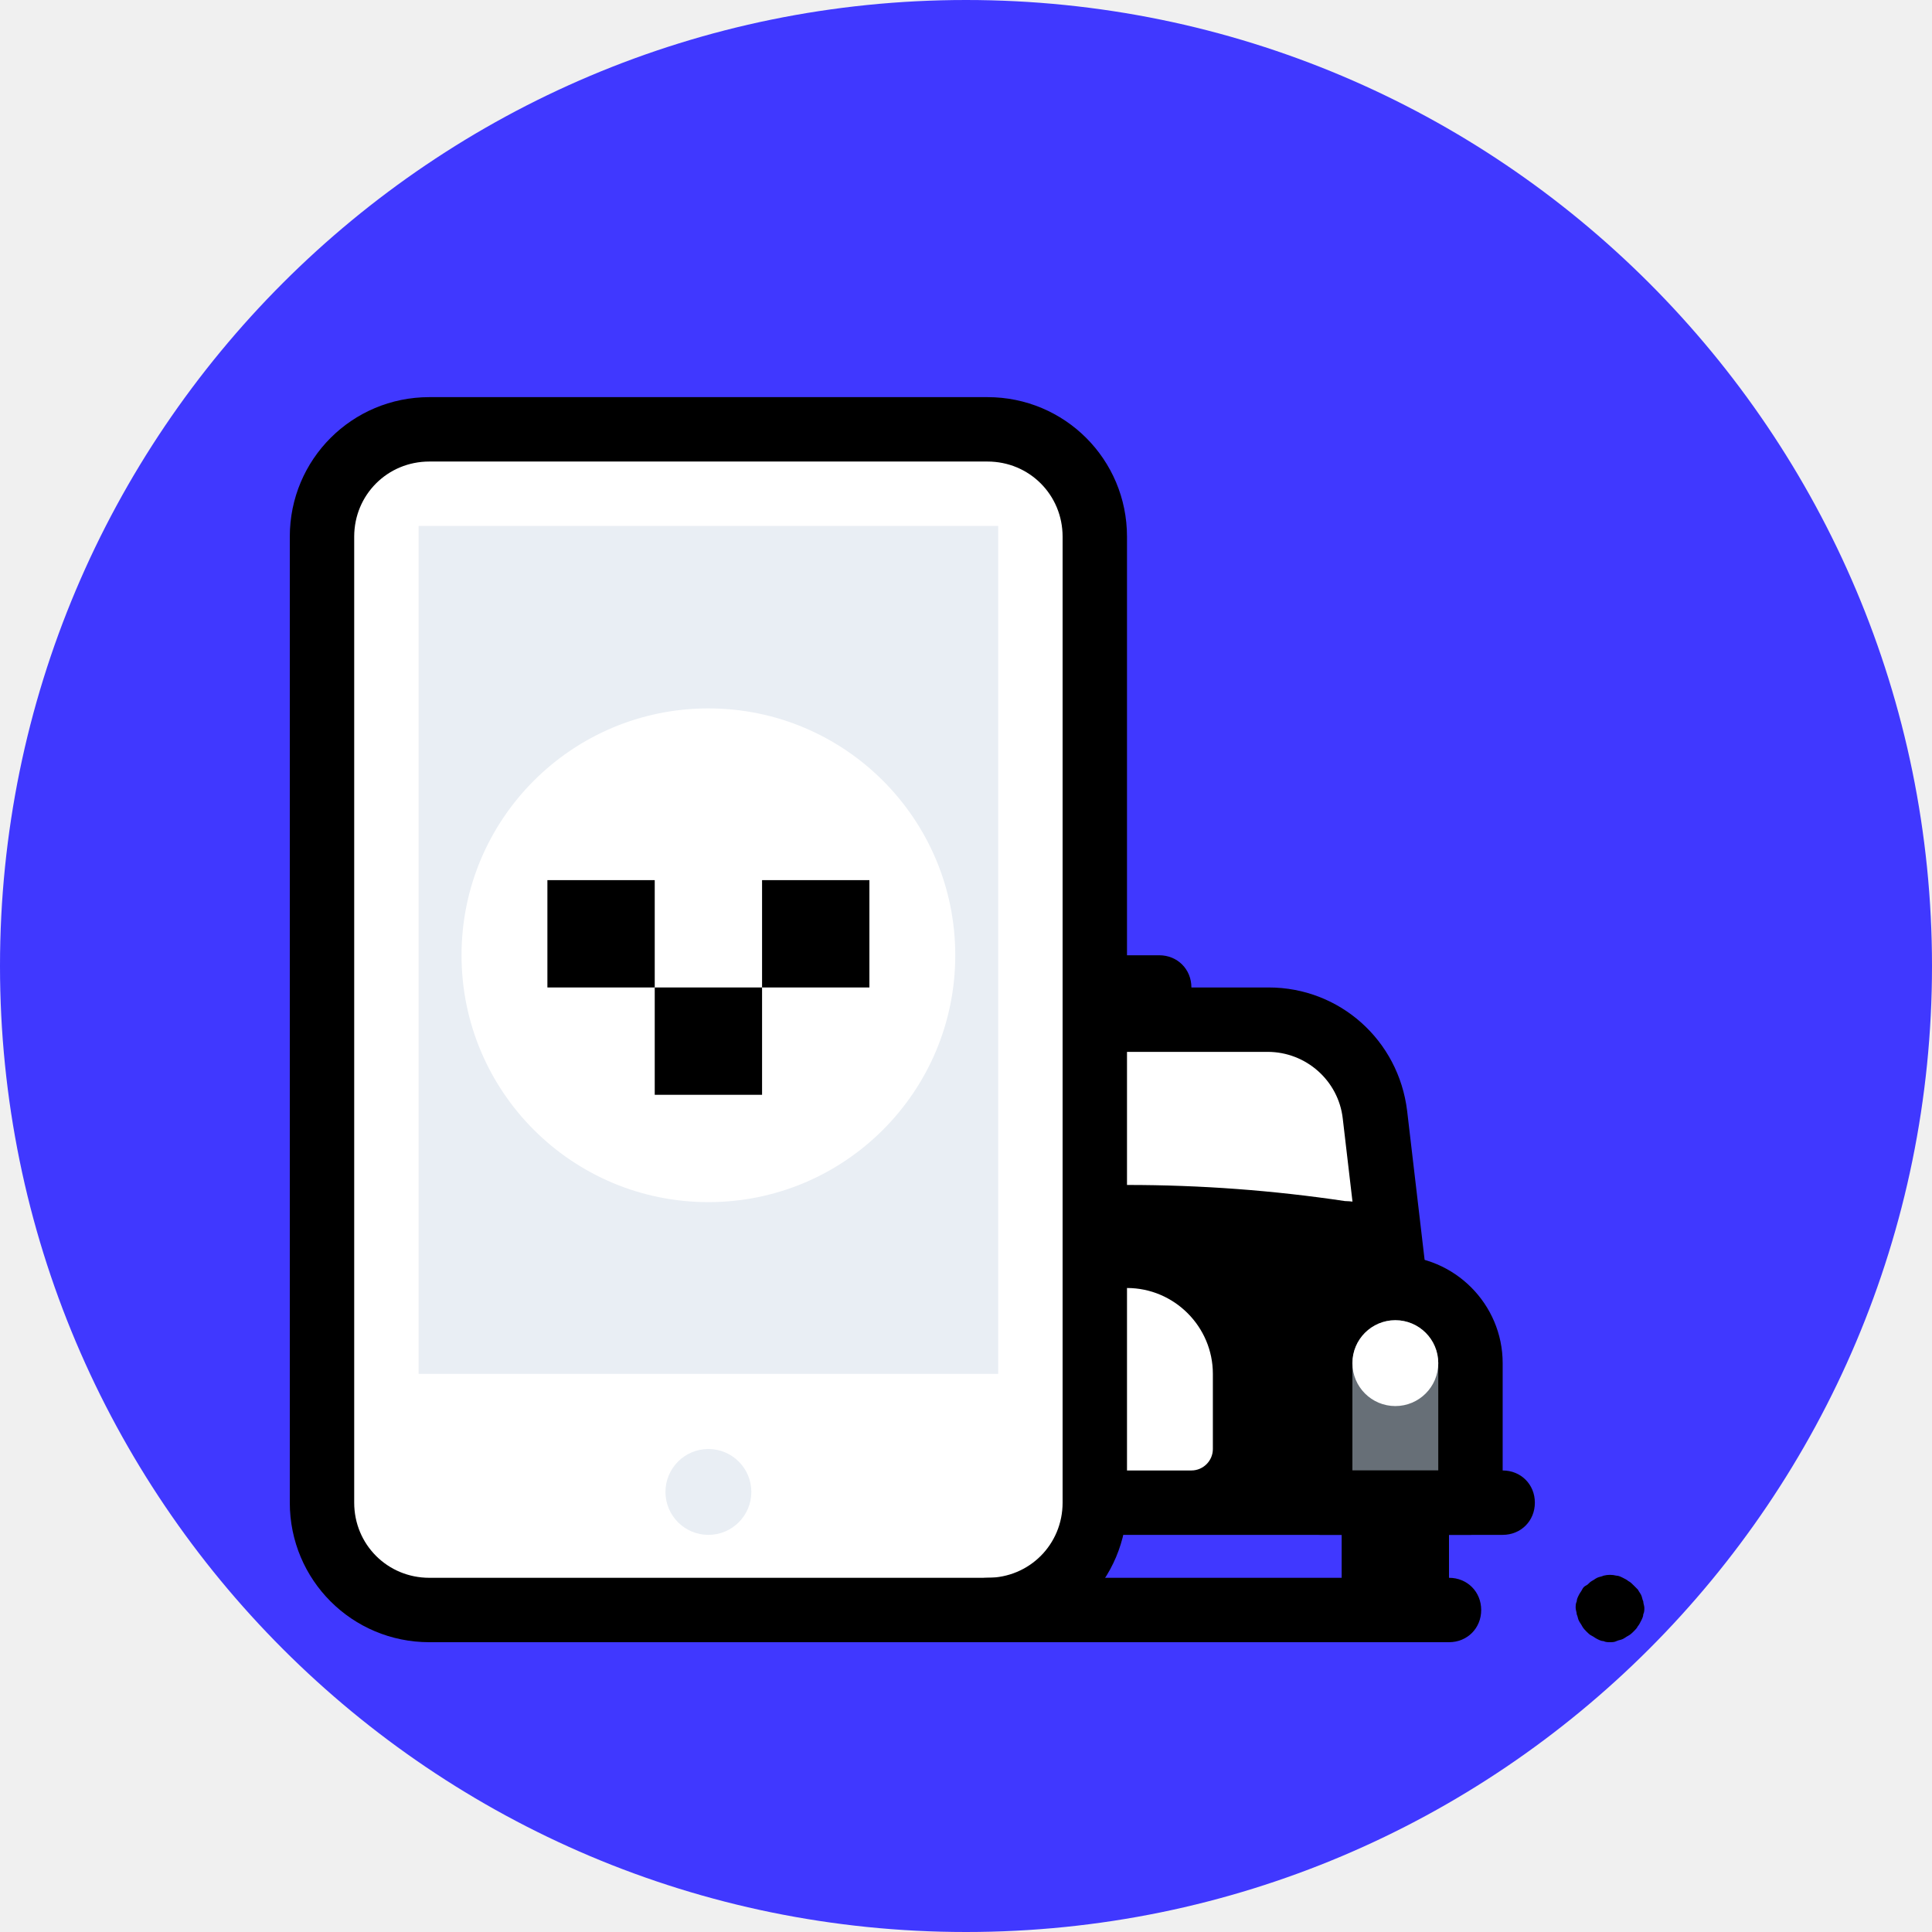
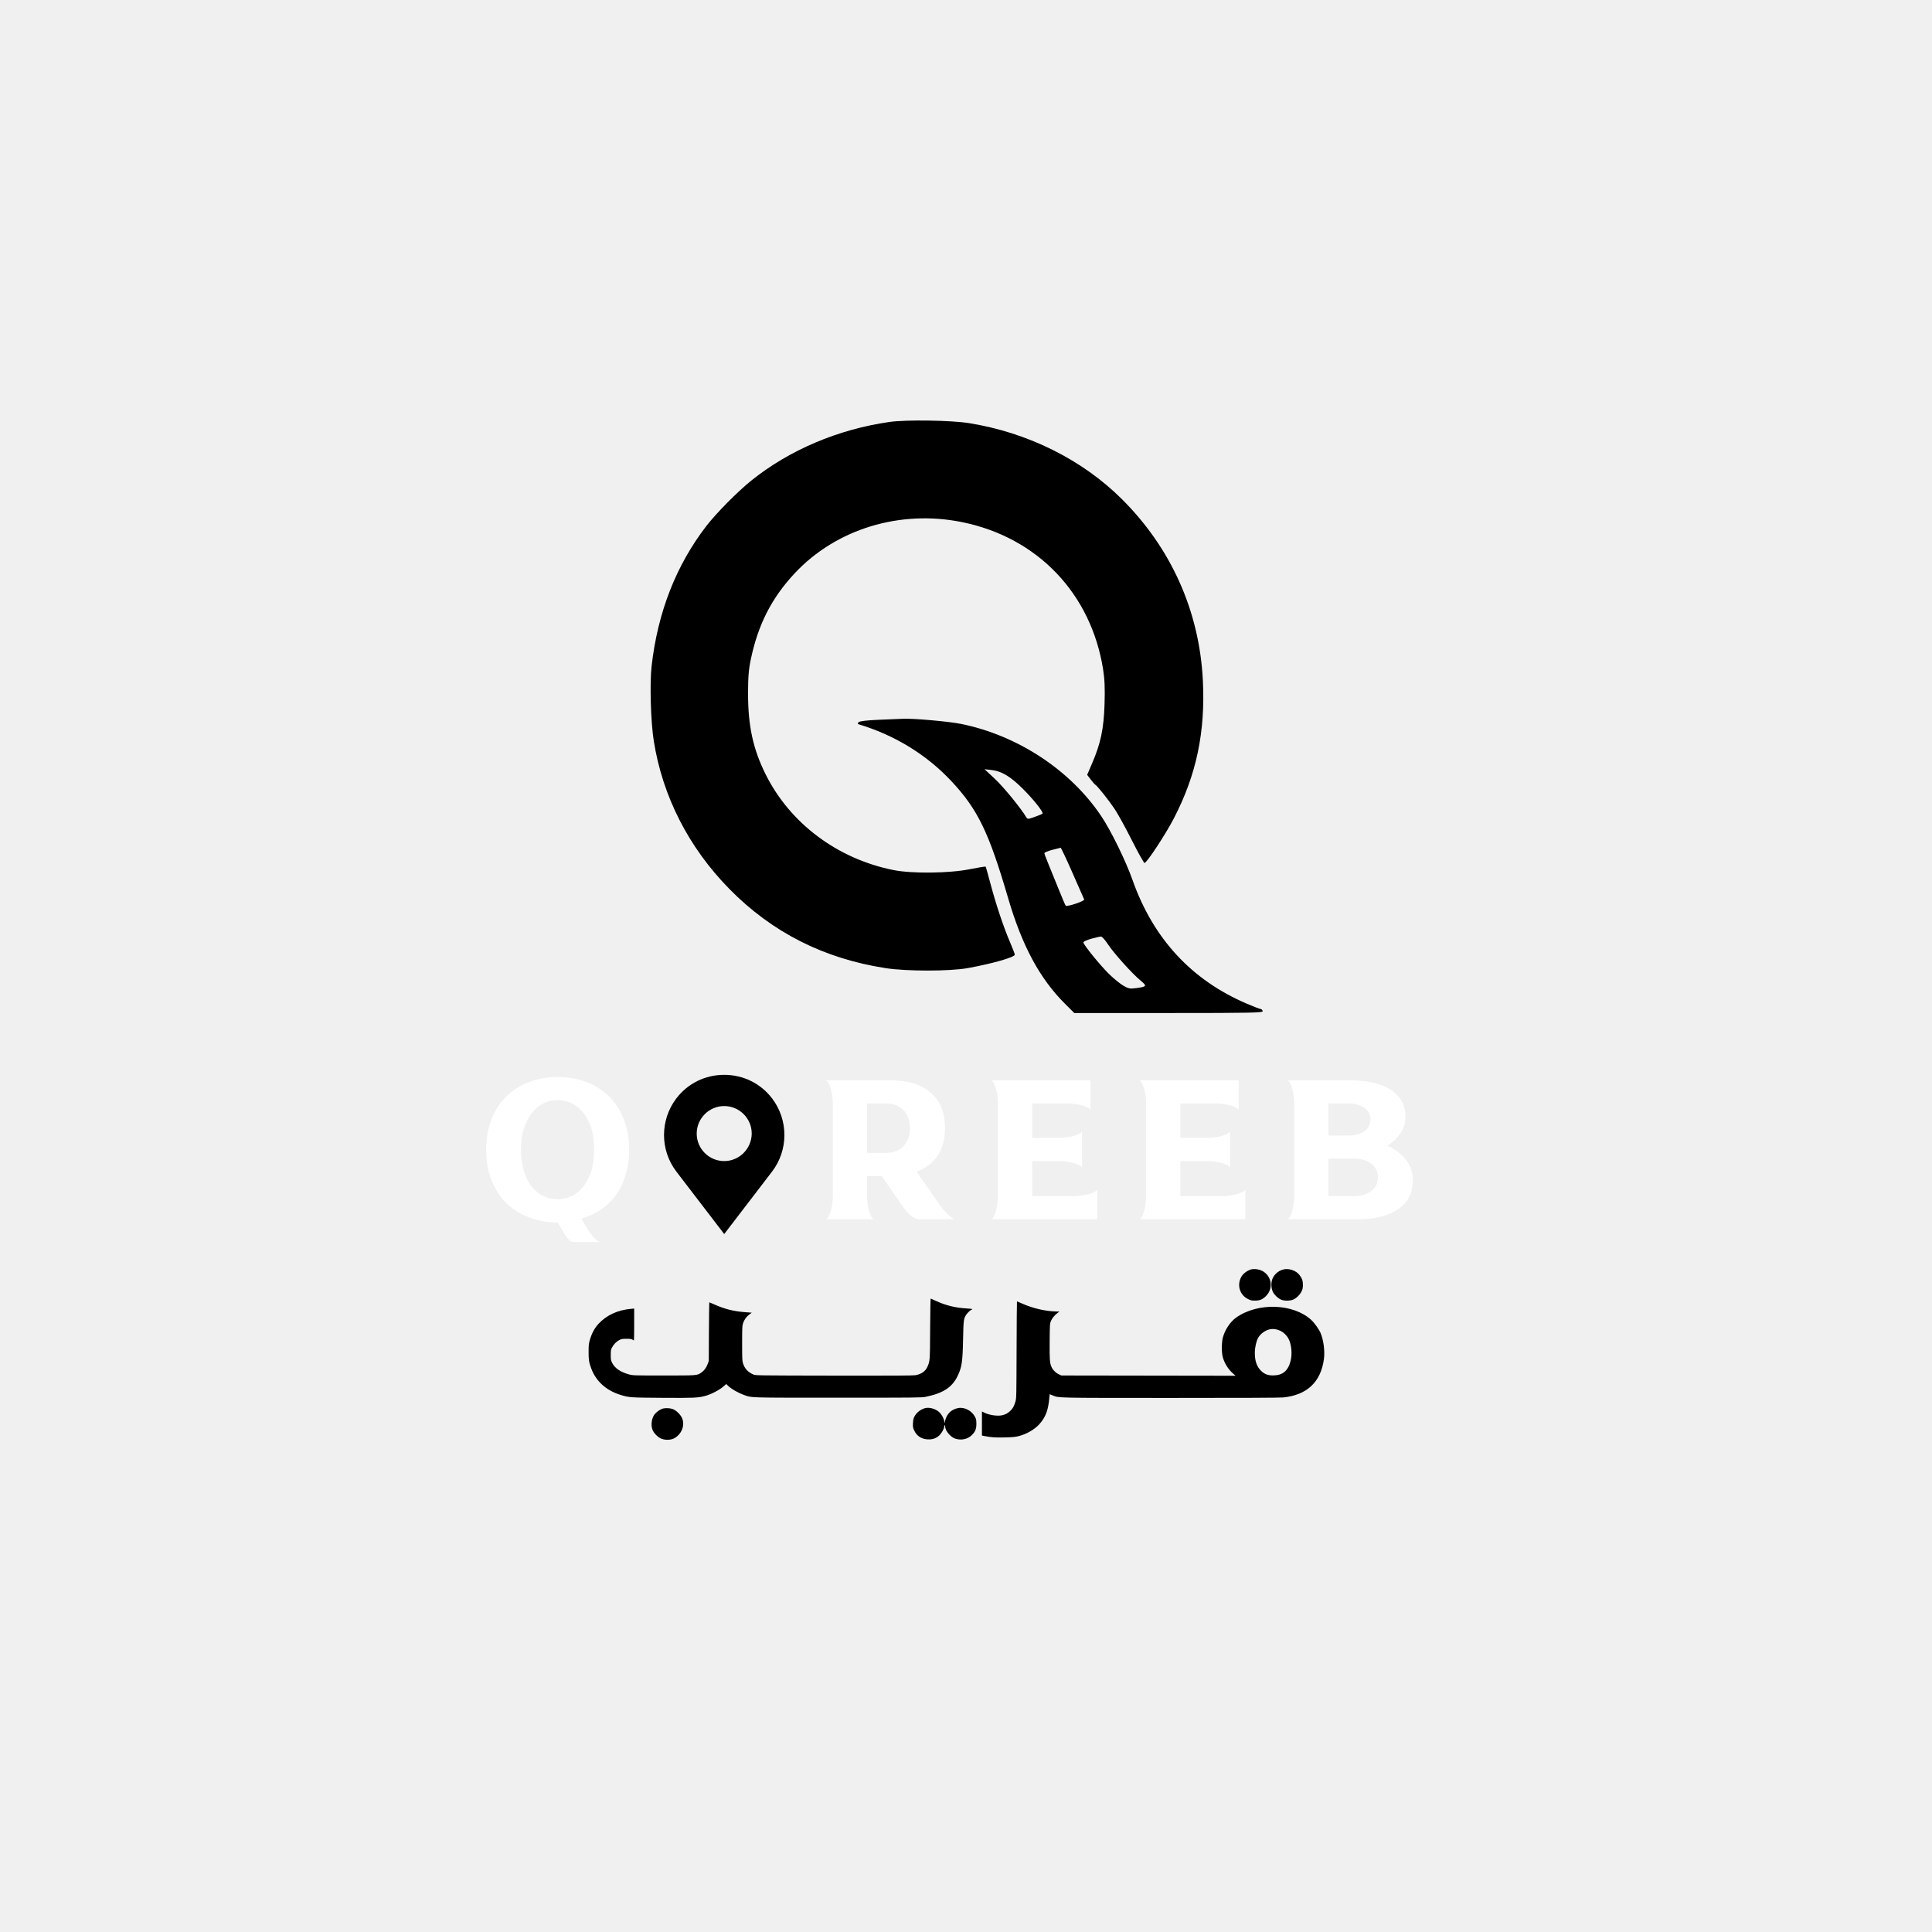
- <svg xmlns="http://www.w3.org/2000/svg" width="180" height="180" viewBox="0 0 180 180" fill="none">
-   <rect width="180" height="180" rx="90" fill="#4038FF" />
-   <path d="M80 120H130L128.1 103.8C127.5 98.8 123.2 95 118.2 95H91.9C86.8 95 82.6 98.8 82 103.8L80 120Z" fill="white" />
-   <path d="M130 123H80C79.1 123 78.3 122.6 77.8 122C77.2 121.4 77 120.5 77.1 119.7L79 103.5C79.7 96.9 85.3 92 91.9 92H118.2C124.8 92 130.3 96.9 131.1 103.5L133 119.7C133.1 120.6 132.8 121.4 132.3 122C131.7 122.6 130.9 123 130 123ZM83.4 117H126.6L125.1 104.2C124.7 100.7 121.7 98 118.1 98H91.9C88.4 98 85.4 100.7 84.9 104.2L83.4 117Z" fill="black" />
-   <path d="M98.7 92V95H111V92C111 90.3 109.7 89 108 89H101.7C100 89 98.7 90.3 98.7 92ZM82 153H77C75.3 153 74 151.7 74 150V140C74 138.3 75.3 137 77 137C78 137 79 137.5 79.5 138.3C80 137.5 81 137 82 137C83.7 137 85 138.3 85 140V150C85 151.7 83.7 153 82 153ZM132 153H128C126.3 153 125 151.7 125 150V140C125 138.3 126.3 137 128 137C128.8 137 129.5 137.3 130 137.8C130.5 137.3 131.2 137 132 137C133.7 137 135 138.3 135 140V150C135 151.7 133.7 153 132 153Z" fill="black" />
-   <path d="M80 139.868H130V114.868H80V139.868Z" fill="black" />
-   <path d="M130 114.9H105V139.9H130V114.9Z" fill="black" />
-   <path d="M130 142.9H80C78.3 142.9 77 141.6 77 139.9V119.9C77 115.6 80.5 112 84.8 111.9C98.2 109.9 111.9 109.9 125.3 111.9C129.6 112 133.1 115.6 133.1 119.9V139.9C133 141.5 131.7 142.9 130 142.9ZM83 136.9H127V119.9C127 118.8 126.1 117.9 125 117.9C124.9 117.9 124.7 117.9 124.6 117.9C111.6 116 98.5 116 85.5 117.9C85.4 117.9 85.2 117.9 85.1 117.9C84 117.9 83.1 118.8 83.1 119.9V136.9H83Z" fill="black" />
-   <path d="M130 120C133.9 120 137 123.1 137 127V140H123V127C123 123.1 126.1 120 130 120ZM80 120C83.9 120 87 123.1 87 127V140H73V127C73 123.1 76.1 120 80 120Z" fill="#676F77" />
-   <path d="M140 143H70C68.3 143 67 141.7 67 140C67 138.3 68.3 137 70 137H140C141.7 137 143 138.3 143 140C143 141.7 141.7 143 140 143Z" fill="black" />
-   <path d="M137 143H123C121.3 143 120 141.7 120 140V127C120 121.5 124.5 117 130 117C135.5 117 140 121.5 140 127V140C140 141.7 138.7 143 137 143ZM126 137H134V127C134 124.8 132.2 123 130 123C127.8 123 126 124.8 126 127V137ZM87 143H73C71.3 143 70 141.7 70 140V127C70 121.5 74.5 117 80 117C85.5 117 90 121.5 90 127V140C90 141.7 88.7 143 87 143ZM76 137H84V127C84 124.8 82.2 123 80 123C77.8 123 76 124.8 76 127V137Z" fill="black" />
-   <path d="M130 131C132.209 131 134 129.209 134 127C134 124.791 132.209 123 130 123C127.791 123 126 124.791 126 127C126 129.209 127.791 131 130 131Z" fill="white" />
-   <path d="M80 131C82.209 131 84 129.209 84 127C84 124.791 82.209 123 80 123C77.791 123 76 124.791 76 127C76 129.209 77.791 131 80 131Z" fill="white" />
-   <path d="M99 137H111C112.1 137 113 136.1 113 135V128C113 123.6 109.4 120 105 120C100.6 120 97 123.6 97 128V135C97 136.1 97.9 137 99 137Z" fill="white" />
-   <path d="M92 150H40C34.5 150 30 145.5 30 140V50C30 44.5 34.5 40 40 40H92C97.5 40 102 44.5 102 50V140C102 145.5 97.5 150 92 150Z" fill="white" />
-   <path d="M66 143C68.209 143 70 141.209 70 139C70 136.791 68.209 135 66 135C63.791 135 62 136.791 62 139C62 141.209 63.791 143 66 143Z" fill="#E9EEF4" />
-   <path d="M92 153H40C32.8 153 27 147.2 27 140V50C27 42.8 32.8 37 40 37H92C99.2 37 105 42.8 105 50V140C105 147.2 99.2 153 92 153ZM40 43C36.1 43 33 46.1 33 50V140C33 143.9 36.1 147 40 147H92C95.9 147 99 143.9 99 140V50C99 46.1 95.9 43 92 43H40Z" fill="black" />
-   <path d="M93 49H39V128H93V49Z" fill="#E9EEF4" />
-   <path d="M66 112C78.703 112 89 101.703 89 89C89 76.297 78.703 66 66 66C53.297 66 43 76.297 43 89C43 101.703 53.297 112 66 112Z" fill="white" />
-   <path d="M61 82H51V92H61V82Z" fill="black" />
-   <path d="M81 82H71V92H81V82Z" fill="black" />
-   <path d="M71 92H61V102H71V92Z" fill="black" />
-   <path d="M135 153H92C90.3 153 89 151.7 89 150C89 148.3 90.3 147 92 147H135C136.7 147 138 148.3 138 150C138 151.7 136.7 153 135 153Z" fill="black" />
-   <path d="M150 153C149.8 153 149.6 153 149.4 152.9C149.2 152.9 149 152.8 148.8 152.7C148.6 152.6 148.5 152.5 148.3 152.4C148.1 152.3 148 152.2 147.8 152C147.7 151.9 147.5 151.7 147.4 151.5C147.3 151.3 147.2 151.2 147.1 151C147 150.8 147 150.6 146.9 150.4C146.9 150.2 146.8 150 146.8 149.8C146.8 149.6 146.8 149.4 146.9 149.2C146.9 149 147 148.8 147.1 148.6C147.2 148.4 147.3 148.3 147.4 148.1C147.5 147.9 147.6 147.8 147.8 147.7C148 147.6 148.1 147.4 148.3 147.3C148.5 147.2 148.6 147.1 148.8 147C149 146.9 149.2 146.9 149.4 146.8C149.8 146.7 150.2 146.7 150.6 146.8C150.8 146.8 151 146.9 151.2 147C151.4 147.1 151.6 147.2 151.7 147.3C151.9 147.4 152 147.5 152.2 147.7C152.3 147.8 152.5 148 152.6 148.1C152.7 148.3 152.8 148.4 152.9 148.6C153 148.8 153 149 153.1 149.2C153.1 149.4 153.2 149.6 153.2 149.8C153.2 150 153.2 150.2 153.1 150.4C153.1 150.6 153 150.8 152.9 151C152.8 151.2 152.7 151.4 152.6 151.5C152.5 151.7 152.4 151.8 152.2 152C152.1 152.1 151.9 152.3 151.7 152.4C151.5 152.5 151.4 152.6 151.2 152.7C151 152.8 150.8 152.8 150.6 152.9C150.4 153 150.2 153 150 153Z" fill="black" />
+ <svg xmlns="http://www.w3.org/2000/svg" width="4000" zoomAndPan="magnify" viewBox="0 0 3000 3000" height="4000" preserveAspectRatio="xMidYMid meet" version="1.2">
+   <defs>
+     <clipPath id="47c9534733">
+       <path d="M 704 652 L 2197 652 L 2197 1641.75 L 704 1641.75 Z M 704 652 " />
+     </clipPath>
+     <clipPath id="7e81540516">
+       <path d="M 1031 1669 L 1219 1669 L 1219 1916.5 L 1031 1916.5 Z M 1031 1669 " />
+     </clipPath>
+     <clipPath id="62cb19f329">
+       <path d="M 913 1953.312 L 2057 1953.312 L 2057 2236 L 913 2236 Z M 913 1953.312 " />
+     </clipPath>
+   </defs>
+   <g id="01b4ff6e93">
+     <g clip-rule="nonzero" clip-path="url(#47c9534733)">
+       <path style=" stroke:none;fill-rule:evenodd;fill:#000000;fill-opacity:1;" d="M 1381.211 655.203 C 1301.508 666.578 1225.551 698.816 1166.43 746.371 C 1145.285 763.379 1111.852 797.215 1096.648 816.988 C 1049.754 877.984 1021.301 950.852 1011.809 1034.273 C 1008.762 1061.035 1010.457 1120.496 1015.113 1150.086 C 1028.668 1236.309 1069.258 1315.918 1132.461 1380.25 C 1198.816 1447.789 1279.109 1488.484 1375.316 1503.336 C 1407.91 1508.367 1474.645 1508.328 1502.691 1503.266 C 1540.898 1496.363 1575.777 1486.395 1575.777 1482.375 C 1575.777 1481.211 1572.395 1472.391 1568.262 1462.766 C 1558.367 1439.727 1546.688 1404.82 1538.082 1372.551 C 1534.254 1358.195 1530.879 1346.105 1530.582 1345.68 C 1530.285 1345.258 1518.953 1347.113 1505.406 1349.797 C 1473.477 1356.125 1415.906 1356.73 1387.465 1351.043 C 1300.203 1333.574 1226.652 1278.457 1188.715 1202.09 C 1169.371 1163.156 1161.527 1127.039 1161.566 1077.082 C 1161.586 1050.703 1162.551 1039.191 1166.148 1022.395 C 1177.598 968.945 1198.492 928.219 1233.918 890.289 C 1298.27 821.395 1397.453 791.098 1494.148 810.805 C 1611.031 834.625 1694.191 921.531 1712.898 1039.418 C 1715.344 1054.836 1715.922 1068.895 1715.125 1093.711 C 1713.91 1131.75 1709.176 1154.211 1695.844 1185.25 L 1688.145 1203.176 L 1693.715 1210.48 C 1696.777 1214.496 1699.922 1218.074 1700.703 1218.43 C 1703.383 1219.648 1721.316 1242.066 1730.453 1255.617 C 1735.484 1263.082 1747.613 1285.078 1757.398 1304.5 C 1767.188 1323.922 1776.09 1339.898 1777.188 1340 C 1780.445 1340.301 1809.758 1295.805 1822.633 1271.012 C 1857.836 1203.234 1871.863 1136.488 1867.781 1056.199 C 1862.309 948.738 1818.469 850.887 1741.605 774.586 C 1680.188 713.625 1595.805 671.711 1505.016 657.074 C 1477.078 652.566 1407.094 651.512 1381.211 655.203 M 1365.5 1117.641 C 1346.473 1118.414 1334.938 1119.754 1333.305 1121.383 C 1331.312 1123.379 1331.402 1124.117 1333.727 1124.812 C 1389.195 1141.445 1438.949 1171.973 1477.145 1212.793 C 1518.27 1256.75 1535.387 1291.996 1565.371 1394.477 C 1587.062 1468.617 1614.488 1519.57 1653.758 1558.68 L 1668.145 1573.012 L 1815.047 1573.012 C 1944.77 1573.012 1961.809 1572.648 1960.75 1569.879 C 1960.086 1568.156 1958.586 1566.746 1957.414 1566.746 C 1956.242 1566.746 1946.617 1563.047 1936.027 1558.523 C 1850.133 1521.824 1790.688 1457.449 1758.512 1366.285 C 1748.09 1336.754 1725.203 1289.984 1710.199 1267.559 C 1662.273 1195.934 1580.496 1142.035 1492.594 1124.137 C 1473.617 1120.273 1418.59 1115.371 1402.461 1116.109 C 1398.441 1116.293 1381.809 1116.98 1365.5 1117.641 M 1545.043 1209.613 C 1558.547 1222.258 1585.32 1255 1593.527 1268.906 C 1595.48 1272.215 1596.32 1272.191 1606.582 1268.547 C 1612.617 1266.406 1618.102 1264.102 1618.773 1263.426 C 1620.816 1261.387 1604.488 1240.855 1587.406 1223.996 C 1568.621 1205.449 1555.215 1197.477 1539.832 1195.684 L 1528.793 1194.398 Z M 1633.723 1319.734 C 1627.117 1321.469 1621.715 1323.754 1621.715 1324.812 C 1621.715 1325.871 1624.184 1332.582 1627.199 1339.727 C 1630.219 1346.871 1637.367 1364.461 1643.086 1378.816 C 1648.809 1393.172 1654.094 1405.551 1654.828 1406.324 C 1656.887 1408.484 1684.613 1399.141 1683.504 1396.66 C 1682.969 1395.457 1674.789 1376.859 1665.324 1355.324 C 1655.863 1333.793 1647.582 1316.266 1646.926 1316.379 C 1646.27 1316.492 1640.328 1318.004 1633.723 1319.734 M 1694.277 1457.734 C 1687.672 1459.57 1682.27 1462.09 1682.27 1463.332 C 1682.27 1466.957 1709.094 1499.891 1722.863 1513.176 C 1729.824 1519.891 1739.512 1527.73 1744.391 1530.602 C 1752.074 1535.121 1754.727 1535.621 1764.227 1534.344 C 1780.73 1532.125 1781.398 1531.055 1771.348 1522.855 C 1758.367 1512.266 1729.281 1479.93 1720.301 1466.105 C 1716.039 1459.539 1711.141 1454.219 1709.418 1454.281 C 1707.695 1454.34 1700.883 1455.895 1694.277 1457.734 M 801.078 1715.766 C 773.414 1724.09 751.934 1738.273 734.719 1759.582 C 716.461 1782.18 708.293 1801.875 705.117 1830.945 C 693.629 1936.238 790.867 2011.566 889.281 1973.613 L 905.84 1967.23 L 911.52 1972.668 C 917.07 1977.988 917.844 1978.109 945.602 1978.109 C 973.992 1978.109 974.004 1978.109 972.887 1973.41 C 972.273 1970.828 966.434 1963.074 959.91 1956.184 C 940.73 1935.934 941.262 1938.281 952.469 1923.379 C 972.293 1897.004 979.203 1876.91 979.242 1845.512 C 979.309 1793.133 953.668 1750.246 907.559 1725.621 C 878.699 1710.207 833.461 1706.02 801.078 1715.766 M 1082.332 1716.52 C 1080.266 1720.012 1035.309 1835.723 1018.828 1879.969 C 1016.047 1887.434 1006.793 1911.469 998.258 1933.375 C 989.727 1955.285 982.746 1974.238 982.746 1975.488 C 982.746 1979.043 984.992 1979.223 1015.594 1978.109 L 1044.348 1977.066 L 1053.934 1951.469 C 1059.207 1937.391 1063.953 1925.441 1064.48 1924.914 C 1065.008 1924.391 1087.941 1923.855 1115.449 1923.727 L 1165.457 1923.492 L 1172.238 1941.926 C 1175.965 1952.066 1180.508 1964.355 1182.328 1969.234 L 1185.641 1978.109 L 1215.746 1978.109 C 1241.691 1978.109 1245.852 1977.656 1245.852 1974.836 C 1245.852 1973.035 1239.652 1955.418 1232.074 1935.684 C 1222.309 1910.18 1212.621 1884.648 1203.012 1859.086 C 1194.605 1836.691 1178.781 1795.348 1167.855 1767.207 L 1147.984 1716.051 L 1115.637 1715.477 C 1097.844 1715.16 1082.859 1715.629 1082.332 1716.52 M 1274.391 1716.398 C 1273.625 1717.164 1272.996 1776.359 1272.996 1847.949 L 1272.996 1978.109 L 1333.555 1978.109 L 1333.555 1892.496 L 1352.867 1892.594 L 1372.184 1892.691 L 1399.023 1935.402 L 1425.867 1978.109 L 1460.102 1978.109 C 1481.648 1978.109 1494.34 1977.332 1494.34 1976.012 C 1494.34 1974.16 1484.426 1959.871 1442.645 1901.512 L 1431.906 1886.512 L 1442.762 1880.375 C 1457.012 1872.324 1472.391 1855.625 1479.262 1840.754 C 1484.238 1829.984 1484.789 1826.34 1484.863 1803.75 C 1484.938 1780.844 1484.461 1777.668 1479.348 1766.754 C 1468.289 1743.16 1445.938 1725.562 1417.82 1718.312 C 1407.461 1715.641 1392.547 1715.004 1340.387 1715.004 C 1304.855 1715.004 1275.152 1715.633 1274.391 1716.398 M 1527.75 1846.535 L 1527.75 1978.109 L 1715.684 1978.109 L 1715.684 1925.906 L 1586.219 1925.906 L 1586.219 1871.617 L 1705.242 1871.617 L 1705.242 1819.41 L 1586.219 1819.41 L 1586.219 1767.27 L 1650.426 1766.715 L 1714.637 1766.164 L 1714.637 1716.051 L 1621.195 1715.508 L 1527.75 1714.961 Z M 1757.445 1846.559 L 1757.445 1978.109 L 1943.031 1978.109 L 1944.332 1969.234 C 1945.047 1964.355 1945.34 1952.844 1944.98 1943.656 L 1944.332 1926.949 L 1880.121 1926.398 L 1815.914 1925.848 L 1815.914 1871.684 L 1873.527 1871.125 L 1931.141 1870.57 L 1931.695 1847.602 C 1931.996 1834.969 1931.812 1823.457 1931.281 1822.023 C 1930.539 1820.023 1916.965 1819.41 1873.113 1819.41 L 1815.914 1819.41 L 1815.914 1767.207 L 1941.199 1767.207 L 1941.199 1715.004 L 1757.445 1715.004 Z M 1985.012 1733.152 C 1984.992 1743.27 1984.754 1802.523 1984.488 1864.828 L 1984.004 1978.109 L 2057.234 1978.109 C 2118.469 1978.109 2132.32 1977.559 2141.805 1974.75 C 2165.676 1967.668 2181.953 1955.457 2191.418 1937.523 C 2196.438 1928.008 2196.996 1924.762 2196.996 1905.027 C 2196.996 1886.523 2196.289 1881.781 2192.469 1874.641 C 2186.758 1863.98 2172.863 1849.969 2164.602 1846.547 L 2158.281 1843.926 L 2166.484 1837.895 C 2184.766 1824.449 2194.586 1798.098 2189.836 1775.234 C 2184.816 1751.078 2167.156 1730.953 2142.188 1720.926 C 2130.578 1716.266 2127.754 1716.082 2057.613 1715.43 L 1985.051 1714.758 Z M 822.074 1768.348 C 782.02 1777.098 756.641 1820.762 765.488 1865.715 C 771.715 1897.379 791.473 1919.195 820.852 1926.848 C 836.543 1930.934 845.504 1930.93 859.332 1926.82 L 870.316 1923.559 L 853.355 1905.895 L 836.398 1888.23 L 848.375 1874.84 C 854.961 1867.473 862.574 1860.262 865.293 1858.805 C 869.801 1856.395 870.816 1856.805 876.898 1863.492 C 908.016 1897.719 905.422 1895.457 908.688 1891.203 C 914.023 1884.25 920.102 1861.145 920.078 1847.906 C 919.973 1793.508 874.793 1756.836 822.074 1768.348 M 1333.555 1803.746 L 1333.555 1840.723 L 1367.484 1839.926 C 1405.652 1839.031 1413.066 1836.926 1422.75 1824.227 C 1430.316 1814.309 1430.652 1796.781 1423.5 1785.215 C 1415.082 1771.59 1405.234 1768.551 1366.441 1767.586 L 1333.555 1766.77 Z M 2043.52 1793.266 L 2043.52 1819.676 L 2080.961 1819.02 C 2115.125 1818.426 2118.914 1817.984 2124.289 1813.992 C 2138.66 1803.316 2136.934 1779.918 2121.203 1772.102 C 2114.84 1768.941 2107.281 1768.137 2078.496 1767.559 L 2043.52 1766.855 Z M 1112.211 1785.848 C 1112.211 1787.375 1105.633 1806.969 1097.594 1829.395 C 1089.555 1851.82 1082.977 1870.492 1082.977 1870.891 C 1082.977 1872.387 1145.625 1871.547 1145.668 1870.051 C 1145.746 1867.406 1115.801 1787.176 1113.949 1785.062 C 1112.898 1783.867 1112.211 1784.176 1112.211 1785.848 M 2043.52 1898.926 L 2043.52 1926.234 L 2082.672 1925.547 C 2115.695 1924.969 2122.91 1924.27 2128.773 1921.07 C 2142.336 1913.672 2144.953 1895.035 2134.223 1882.281 C 2127.102 1873.82 2115.02 1871.617 2075.781 1871.617 L 2043.52 1871.617 Z M 2043.52 1898.926 " />
+     </g>
+     <g style="fill:#ffffff;fill-opacity:1;">
+       <g transform="translate(742.5851, 1893.184)">
+         <path style="stroke:none" d="M 123.344 -220.797 C 138.477 -220.797 152.852 -218.398 166.469 -213.609 C 179.883 -208.629 191.672 -201.348 201.828 -191.766 C 211.984 -182.18 219.938 -170.297 225.688 -156.109 C 231.438 -141.734 234.312 -125.633 234.312 -107.812 C 234.312 -93.625 232.488 -80.594 228.844 -68.719 C 225.207 -56.633 220.129 -46.094 213.609 -37.094 C 206.898 -28.082 199.039 -20.602 190.031 -14.656 C 180.832 -8.531 170.961 -3.93 160.422 -0.859 L 165.594 8.344 C 167.895 12.75 170.77 17.25 174.219 21.844 C 177.477 26.445 180.453 29.801 183.141 31.906 C 185.629 34.02 187.641 35.172 189.172 35.359 L 146.625 35.359 C 142.219 35.359 135.797 27.312 127.359 11.219 L 123.344 5.172 C 108.195 5.172 93.914 2.68 80.5 -2.297 C 66.895 -7.086 55.008 -14.273 44.844 -23.859 C 34.688 -33.441 26.734 -45.422 20.984 -59.797 C 15.234 -73.984 12.359 -89.988 12.359 -107.812 C 12.359 -125.633 15.234 -141.734 20.984 -156.109 C 26.734 -170.297 34.688 -182.18 44.844 -191.766 C 55.008 -201.348 66.895 -208.629 80.5 -213.609 C 93.914 -218.398 108.195 -220.797 123.344 -220.797 Z M 66.406 -107.812 C 66.406 -96.125 67.844 -85.488 70.719 -75.906 C 73.406 -66.32 77.336 -58.176 82.516 -51.469 C 87.691 -44.758 93.82 -39.676 100.906 -36.219 C 107.812 -32.77 115.289 -31.047 123.344 -31.047 C 131.383 -31.047 138.859 -32.77 145.766 -36.219 C 152.66 -39.676 158.695 -44.758 163.875 -51.469 C 169.051 -58.176 173.078 -66.32 175.953 -75.906 C 178.629 -85.488 179.969 -96.125 179.969 -107.812 C 179.969 -119.5 178.629 -130.234 175.953 -140.016 C 173.078 -149.598 169.051 -157.742 163.875 -164.453 C 158.695 -170.961 152.66 -176.039 145.766 -179.688 C 138.859 -183.133 131.383 -184.859 123.344 -184.859 C 115.289 -184.859 108.195 -183.328 102.062 -180.266 C 95.926 -177.191 90.461 -173.07 85.672 -167.906 C 80.691 -162.727 76.285 -155.062 72.453 -144.906 C 68.422 -134.738 66.406 -122.375 66.406 -107.812 Z M 66.406 -107.812 " />
+       </g>
+     </g>
+     <g style="fill:#ffffff;fill-opacity:1;">
+       <g transform="translate(1033.831, 1893.184)">
+         <path style="stroke:none" d="" />
+       </g>
+     </g>
+     <g style="fill:#ffffff;fill-opacity:1;">
+       <g transform="translate(1154.296, 1893.184)">
+         <path style="stroke:none" d="" />
+       </g>
+     </g>
+     <g style="fill:#ffffff;fill-opacity:1;">
+       <g transform="translate(1274.769, 1893.184)">
+         <path style="stroke:none" d="M 107.812 -215.625 C 126.594 -215.625 142.211 -212.656 154.672 -206.719 C 167.129 -200.582 176.617 -192.145 183.141 -181.406 C 189.461 -170.488 192.625 -157.07 192.625 -141.156 C 192.625 -123.719 188.695 -109.344 180.844 -98.031 C 172.977 -86.727 162.242 -78.68 148.641 -73.891 L 182.844 -24.438 C 186.102 -19.457 189.938 -14.758 194.344 -10.344 C 198.562 -5.75 202.781 -2.301 207 0 L 150.359 0 C 141.93 -2.301 134.172 -8.914 127.078 -19.844 L 94.297 -66.984 L 71.594 -66.984 L 71.594 -34.5 C 71.594 -31.438 71.973 -27.508 72.734 -22.719 C 73.305 -17.926 74.457 -13.227 76.188 -8.625 C 77.914 -3.832 79.738 -0.957 81.656 0 L 8.344 0 C 9.676 -0.57 11.113 -2.395 12.656 -5.469 C 14.188 -8.531 15.523 -12.938 16.672 -18.688 C 17.828 -24.438 18.406 -29.707 18.406 -34.5 L 18.406 -181.125 C 18.406 -184.188 18.113 -188.113 17.531 -192.906 C 16.77 -197.695 15.523 -202.488 13.797 -207.281 C 12.078 -211.883 10.258 -214.664 8.344 -215.625 Z M 71.594 -102.922 L 103.219 -102.922 C 107.426 -102.922 112.312 -104.07 117.875 -106.375 C 123.438 -108.477 128.227 -112.598 132.25 -118.734 C 136.27 -124.68 138.281 -132.156 138.281 -141.156 C 138.281 -147.289 137.133 -153.332 134.844 -159.281 C 132.344 -165.219 128.125 -170.102 122.188 -173.938 C 116.25 -177.77 109.926 -179.688 103.219 -179.688 L 71.594 -179.688 Z M 71.594 -102.922 " />
+       </g>
+     </g>
+     <g style="fill:#ffffff;fill-opacity:1;">
+       <g transform="translate(1531.223, 1893.184)">
+         <path style="stroke:none" d="M 162.156 -169.625 C 161.57 -170.969 159.75 -172.406 156.688 -173.938 C 153.625 -175.469 149.219 -176.812 143.469 -177.969 C 137.719 -179.113 132.445 -179.688 127.656 -179.688 L 71.594 -179.688 L 71.594 -126.219 L 114.422 -126.219 C 117.492 -126.219 121.426 -126.598 126.219 -127.359 C 131.008 -127.93 135.801 -129.082 140.594 -130.812 C 145.188 -132.539 147.961 -134.363 148.922 -136.281 L 148.922 -80.219 C 148.348 -81.551 146.531 -82.988 143.469 -84.531 C 140.395 -86.062 135.984 -87.398 130.234 -88.547 C 124.484 -89.703 119.211 -90.281 114.422 -90.281 L 71.594 -90.281 L 71.594 -35.938 L 138 -35.938 C 141.062 -35.938 144.988 -36.32 149.781 -37.094 C 154.57 -37.664 159.363 -38.812 164.156 -40.531 C 168.758 -42.258 171.539 -44.082 172.5 -46 L 172.5 0 L 8.344 0 C 9.676 -0.57 11.113 -2.395 12.656 -5.469 C 14.188 -8.531 15.523 -12.938 16.672 -18.688 C 17.828 -24.438 18.406 -29.707 18.406 -34.5 L 18.406 -181.125 C 18.406 -184.188 18.113 -188.113 17.531 -192.906 C 16.77 -197.695 15.523 -202.488 13.797 -207.281 C 12.078 -211.883 10.258 -214.664 8.344 -215.625 L 162.156 -215.625 Z M 162.156 -169.625 " />
+       </g>
+     </g>
+     <g style="fill:#ffffff;fill-opacity:1;">
+       <g transform="translate(1761.228, 1893.184)">
+         <path style="stroke:none" d="M 162.156 -169.625 C 161.57 -170.969 159.75 -172.406 156.688 -173.938 C 153.625 -175.469 149.219 -176.812 143.469 -177.969 C 137.719 -179.113 132.445 -179.688 127.656 -179.688 L 71.594 -179.688 L 71.594 -126.219 L 114.422 -126.219 C 117.492 -126.219 121.426 -126.598 126.219 -127.359 C 131.008 -127.93 135.801 -129.082 140.594 -130.812 C 145.188 -132.539 147.961 -134.363 148.922 -136.281 L 148.922 -80.219 C 148.348 -81.551 146.531 -82.988 143.469 -84.531 C 140.395 -86.062 135.984 -87.398 130.234 -88.547 C 124.484 -89.703 119.211 -90.281 114.422 -90.281 L 71.594 -90.281 L 71.594 -35.938 L 138 -35.938 C 141.062 -35.938 144.988 -36.32 149.781 -37.094 C 154.57 -37.664 159.363 -38.812 164.156 -40.531 C 168.758 -42.258 171.539 -44.082 172.5 -46 L 172.5 0 L 8.344 0 C 9.676 -0.57 11.113 -2.395 12.656 -5.469 C 14.188 -8.531 15.523 -12.938 16.672 -18.688 C 17.828 -24.438 18.406 -29.707 18.406 -34.5 L 18.406 -181.125 C 18.406 -184.188 18.113 -188.113 17.531 -192.906 C 16.77 -197.695 15.523 -202.488 13.797 -207.281 C 12.078 -211.883 10.258 -214.664 8.344 -215.625 L 162.156 -215.625 Z M 162.156 -169.625 " />
+       </g>
+     </g>
+     <g style="fill:#ffffff;fill-opacity:1;">
+       <g transform="translate(1991.232, 1893.184)">
+         <path style="stroke:none" d="M 106.375 -215.625 C 118.445 -215.625 129.66 -214.473 140.016 -212.172 C 150.359 -209.867 159.363 -206.422 167.031 -201.828 C 174.695 -197.223 180.641 -191.281 184.859 -184 C 189.078 -176.719 191.188 -168.379 191.188 -158.984 C 191.188 -149.785 188.695 -141.445 183.719 -133.969 C 178.727 -126.301 171.922 -119.691 163.297 -114.141 C 175.18 -108.773 184.766 -101.488 192.047 -92.281 C 199.141 -83.082 202.688 -72.539 202.688 -60.656 C 202.688 -48.008 199.523 -37.281 193.203 -28.469 C 186.68 -19.645 177.191 -12.742 164.734 -7.766 C 152.086 -2.586 136.469 0 117.875 0 L 8.344 0 C 9.676 -0.57 11.113 -2.395 12.656 -5.469 C 14.188 -8.531 15.523 -12.938 16.672 -18.688 C 17.828 -24.438 18.406 -29.707 18.406 -34.5 L 18.406 -181.125 C 18.406 -184.188 18.113 -188.113 17.531 -192.906 C 16.77 -197.695 15.523 -202.488 13.797 -207.281 C 12.078 -211.883 10.258 -214.664 8.344 -215.625 Z M 71.594 -35.938 L 113.281 -35.938 C 122.664 -35.938 130.906 -38.523 138 -43.703 C 144.895 -48.879 148.344 -55.969 148.344 -64.969 C 148.344 -73.789 144.895 -80.883 138 -86.25 C 130.906 -91.426 122.664 -94.016 113.281 -94.016 L 71.594 -94.016 Z M 71.594 -129.953 L 103.781 -129.953 C 110.488 -129.953 116.625 -131.195 122.188 -133.688 C 127.551 -135.988 131.383 -139.148 133.688 -143.172 C 135.789 -147.203 136.844 -151.035 136.844 -154.672 C 136.844 -158.504 135.789 -162.438 133.688 -166.469 C 131.383 -170.301 127.551 -173.461 122.188 -175.953 C 116.625 -178.441 110.488 -179.688 103.781 -179.688 L 71.594 -179.688 Z M 71.594 -129.953 " />
+       </g>
+     </g>
+     <g clip-rule="nonzero" clip-path="url(#7e81540516)">
+       <path style=" stroke:none;fill-rule:nonzero;fill:#000000;fill-opacity:1;" d="M 1198.934 1705.66 C 1181.211 1682.332 1154.094 1669 1124.555 1669 C 1095.016 1669 1067.898 1682.332 1050.176 1705.66 C 1024.727 1739.141 1024.727 1785.797 1050.176 1819.125 L 1124.555 1916.227 L 1198.934 1819.125 C 1224.383 1785.797 1224.383 1739.141 1198.934 1705.66 Z M 1124.555 1802.914 C 1101.074 1802.914 1081.836 1783.828 1081.836 1760.195 C 1081.836 1736.715 1101.074 1717.477 1124.555 1717.477 C 1148.035 1717.477 1167.273 1736.566 1167.273 1760.195 C 1167.121 1783.676 1148.035 1802.914 1124.555 1802.914 Z M 1124.555 1802.914 " />
+     </g>
+     <g clip-rule="nonzero" clip-path="url(#62cb19f329)">
+       <path style=" stroke:none;fill-rule:evenodd;fill:#000000;fill-opacity:1;" d="M 1411.125 644.234 C 1377.25 645.258 1341.789 652.051 1302.375 665.082 C 1239.301 685.926 1187.211 716.855 1142.32 760.117 C 1119.5 782.105 1102.098 801.641 1089.547 819.359 C 1050.051 875.109 1025.473 937.852 1015.125 1009.352 C 1012.277 1029.02 1011.762 1037.383 1011.762 1064.102 C 1011.762 1111.758 1014.641 1140.07 1022.98 1174.445 C 1038.145 1236.969 1067.414 1294.551 1109.965 1345.578 C 1117.68 1354.832 1139.41 1378.25 1143.461 1381.68 C 1144.652 1382.688 1149 1386.57 1153.125 1390.316 C 1191.18 1424.836 1234.602 1451.758 1281.41 1469.848 C 1310.156 1480.957 1348.695 1490.938 1379.625 1495.285 C 1407.184 1499.16 1466.863 1499.754 1494.191 1496.43 C 1502.371 1495.434 1531.551 1489.508 1544.164 1486.285 C 1556.43 1483.148 1571.68 1478.133 1574.883 1476.188 C 1576.422 1475.25 1577.25 1474.152 1577.246 1473.047 C 1577.246 1472.113 1575.023 1465.949 1572.305 1459.352 C 1559.324 1427.816 1550.371 1401.203 1539.098 1360.625 L 1532.562 1337.102 L 1529.195 1337.207 C 1527.344 1337.266 1518.922 1338.535 1510.477 1340.027 C 1487.812 1344.027 1476.898 1345.016 1450.125 1345.488 C 1424.137 1345.949 1408.125 1345.16 1393.848 1342.719 C 1367.707 1338.25 1339.777 1328.855 1313.684 1315.754 C 1235.672 1276.586 1179.762 1202.062 1167.082 1120.352 C 1162.629 1091.648 1162.113 1047.77 1165.957 1024.727 C 1177.242 957.113 1210.293 899.453 1261.75 857.594 C 1309.91 818.418 1372.281 796.711 1436.625 796.734 C 1506.422 796.762 1572.598 820.52 1622.625 863.52 C 1632.434 871.949 1649.488 889.582 1657.039 899.102 C 1684.559 933.785 1702.645 973.766 1712.172 1020.977 C 1715.863 1039.281 1716.344 1044.988 1716.297 1070.102 C 1716.211 1119.043 1712.016 1140.824 1694.902 1181.273 C 1692.066 1187.965 1689.75 1193.852 1689.75 1194.352 C 1689.75 1195.766 1696.125 1203.723 1702.875 1210.727 C 1712.016 1220.211 1727.297 1239.867 1733.773 1250.477 C 1739.121 1259.227 1748.633 1276.711 1759.387 1297.543 C 1772.664 1323.262 1777.488 1331.586 1778.953 1331.305 C 1781.648 1330.785 1800.027 1304.387 1814.078 1280.852 C 1835.578 1244.824 1853.027 1200.605 1861.477 1160.719 C 1872.844 1107.047 1873.238 1046.797 1862.598 989.047 C 1844.387 890.207 1789.27 798.977 1709.625 735.84 C 1655.023 692.555 1583.047 660.766 1513.125 649.055 C 1489.914 645.168 1447.211 643.148 1411.125 644.234 M 1388.25 1107.727 C 1339.527 1109.836 1333.5 1110.59 1333.5 1114.559 C 1333.5 1115.555 1335.543 1116.508 1342.312 1118.672 C 1375.242 1129.195 1412.266 1148.418 1438.5 1168.609 C 1463.992 1188.23 1490.238 1215.188 1506.164 1238.102 C 1527.832 1269.281 1539.906 1298.676 1565.926 1383.602 C 1583.809 1441.961 1597.105 1472.445 1619.57 1506.602 C 1629.48 1521.664 1638.145 1532.266 1654.629 1549.508 L 1669.125 1564.664 L 1809.75 1564.332 C 1887.094 1564.148 1952.809 1563.738 1955.781 1563.418 C 1965.168 1562.414 1964.746 1559.762 1954.621 1556.164 C 1935.184 1549.258 1907.57 1535.699 1889.25 1524.066 C 1847.086 1497.293 1812.039 1460.305 1787.074 1416.223 C 1776.805 1398.098 1770.707 1384.684 1760.473 1357.727 C 1753.191 1338.543 1745.922 1321.887 1736.508 1302.824 C 1717.102 1263.531 1702.281 1241.902 1676.426 1215.133 C 1630.117 1167.188 1567.152 1131.668 1502.527 1117.031 C 1488.664 1113.891 1481.414 1112.719 1465.25 1110.984 C 1433.707 1107.609 1412.074 1106.691 1388.25 1107.727 M 1538.34 1192.473 C 1542.211 1196.043 1548.512 1202.203 1552.352 1206.16 C 1564.75 1218.941 1588.004 1247.77 1593.992 1257.785 C 1595.293 1259.957 1596.93 1261.918 1597.629 1262.141 C 1599.961 1262.883 1619.977 1255.398 1619.992 1253.777 C 1620.004 1252.328 1614.445 1244.305 1608.344 1236.973 C 1594.598 1220.461 1575.102 1202.129 1564.422 1195.676 C 1555.297 1190.164 1549.133 1188.23 1534.965 1186.441 L 1531.309 1185.977 Z M 1636.5 1311.133 C 1624.648 1314.641 1623.473 1315.266 1624.09 1317.723 C 1624.73 1320.281 1653.281 1390.617 1655.223 1394.426 C 1656.348 1396.625 1657.25 1397.477 1658.469 1397.477 C 1662.664 1397.477 1682.051 1390.895 1683.695 1388.914 C 1684.336 1388.145 1682.352 1382.93 1675.219 1366.629 C 1654.98 1320.383 1649.121 1308.191 1647.18 1308.289 C 1646.461 1308.324 1641.656 1309.605 1636.5 1311.133 M 1703.25 1447.418 C 1694.863 1449.527 1687.602 1451.996 1685.711 1453.379 C 1683.707 1454.848 1684.547 1456.535 1692.566 1467.145 C 1716.977 1499.449 1743.77 1523.988 1756.23 1525.457 C 1760.699 1525.98 1773.004 1524.559 1776.461 1523.113 C 1777.855 1522.527 1779 1521.625 1779 1521.109 C 1779 1520.59 1776.898 1518.293 1774.328 1516.008 C 1756.328 1499.988 1734.332 1475.637 1721.453 1457.473 C 1716.902 1451.059 1713.648 1447.371 1711.523 1446.238 C 1710.836 1445.871 1707.516 1446.344 1703.25 1447.418 M 1114.875 1660.418 C 1092.785 1663.535 1073.988 1672.676 1059.422 1687.387 C 1035.688 1711.355 1026.531 1745.848 1035.242 1778.473 C 1038.695 1791.41 1044.316 1802.055 1054.875 1815.684 C 1060.695 1823.191 1075.277 1842.199 1083.008 1852.348 C 1088.102 1859.035 1093.215 1865.703 1098.352 1872.355 C 1102.078 1877.168 1109.816 1887.223 1115.555 1894.699 C 1121.289 1902.176 1126.23 1908.023 1126.531 1907.695 C 1127.027 1907.156 1141.336 1888.547 1155.75 1869.695 C 1158.844 1865.648 1165.176 1857.391 1169.816 1851.344 C 1203.809 1807.082 1206.059 1804 1209.699 1796.703 C 1213.668 1788.746 1216.578 1780.418 1218.434 1771.723 C 1220.312 1762.91 1220.316 1744.547 1218.441 1735.754 C 1211.441 1702.949 1188.898 1676.465 1158.758 1665.645 C 1148.098 1661.816 1141.207 1660.598 1128.75 1660.34 C 1122.355 1660.207 1116.113 1660.242 1114.875 1660.418 M 1118.305 1709.836 C 1105.633 1712.203 1093.461 1721.426 1088.004 1732.789 C 1084.617 1739.84 1083.785 1743.527 1083.785 1751.477 C 1083.785 1754.98 1084.133 1759.367 1084.559 1761.227 C 1085.902 1767.086 1090.324 1775.199 1094.828 1780.074 C 1100.031 1785.703 1104.789 1788.848 1112.25 1791.594 C 1119.867 1794.398 1131.113 1794.621 1138.5 1792.113 C 1156.168 1786.121 1167.426 1771.484 1168.316 1753.352 C 1169.656 1726.137 1145.148 1704.812 1118.305 1709.836 M 1942.496 1971.176 C 1936.621 1972.961 1930.496 1977.562 1927.75 1982.246 C 1920.277 1994.996 1924.848 2010.742 1937.883 2017.156 C 1942.262 2019.312 1943.551 2019.598 1948.859 2019.57 C 1956.438 2019.527 1960.531 2017.797 1965.984 2012.324 C 1978.84 1999.422 1973.812 1977.855 1956.598 1972.043 C 1951.945 1970.469 1946.012 1970.105 1942.496 1971.176 M 1991.625 1971.523 C 1984.688 1973.719 1979.062 1978.641 1976.105 1985.102 C 1973.473 1990.855 1973.637 2000.102 1976.48 2005.887 C 1978.863 2010.738 1983.953 2015.66 1989 2017.992 C 1993.906 2020.262 2003.742 2020.145 2008.719 2017.754 C 2013.684 2015.375 2018.723 2010.246 2021.113 2005.141 C 2022.773 2001.594 2023.121 1999.809 2023.109 1994.852 C 2023.098 1988.633 2022.004 1985.473 2017.965 1979.992 C 2012.5 1972.578 2000.496 1968.719 1991.625 1971.523 M 1444.32 2063.238 C 1444.035 2113.738 1444.066 2113.336 1440.082 2122.34 C 1436.945 2129.43 1430.578 2133.855 1421.211 2135.457 C 1417.789 2136.039 1380.836 2136.219 1294.875 2136.066 C 1175.184 2135.852 1173.32 2135.828 1169.867 2134.348 C 1161.402 2130.715 1156.273 2125.141 1153.656 2116.727 C 1152.547 2113.16 1152.375 2108.984 1152.375 2085.977 C 1152.375 2062.961 1152.547 2058.789 1153.656 2055.211 C 1155.426 2049.504 1158.898 2044.547 1163.473 2041.188 L 1167.336 2038.352 L 1156.27 2037.477 C 1138.637 2036.09 1124.621 2032.504 1108.777 2025.328 C 1105.008 2023.621 1101.734 2022.227 1101.496 2022.227 C 1101.258 2022.227 1100.957 2042.727 1100.824 2067.789 L 1100.586 2113.352 L 1098.828 2118.094 C 1096.621 2124.062 1093.344 2128.414 1088.719 2131.527 C 1082.191 2135.918 1083.113 2135.852 1030.875 2135.852 C 983 2135.852 982.859 2135.844 976.5 2134.109 C 963.414 2130.539 954.539 2124.402 950.469 2116.117 C 948.582 2112.27 948.375 2111.078 948.375 2103.977 C 948.375 2096.898 948.578 2095.719 950.367 2092.324 C 953.004 2087.328 957.402 2082.895 961.938 2080.664 C 965.059 2079.129 966.727 2078.852 972.781 2078.852 C 978.336 2078.852 980.391 2079.145 981.945 2080.164 C 983.047 2080.883 984.129 2081.477 984.348 2081.477 C 984.57 2081.477 984.75 2070.328 984.75 2056.703 L 984.75 2031.934 L 979.688 2032.383 C 959.141 2034.215 941.988 2042.113 929.488 2055.5 C 923.422 2061.996 919.082 2070 916.012 2080.352 C 914.219 2086.398 914.008 2088.344 913.977 2099.102 C 913.938 2111.504 914.531 2115.246 918.035 2124.789 C 925.258 2144.461 940.984 2158.863 962.719 2165.719 C 976.609 2170.102 978.184 2170.215 1028.625 2170.539 C 1077.078 2170.852 1083.492 2170.574 1094.625 2167.707 C 1103.297 2165.473 1116.07 2159.008 1122.488 2153.605 L 1127.848 2149.09 L 1129.613 2150.988 C 1134.262 2155.996 1145.934 2162.777 1156.125 2166.402 C 1167.691 2170.516 1161.645 2170.352 1301.25 2170.352 C 1422.391 2170.352 1431.043 2170.266 1437.188 2169.012 C 1464.426 2163.465 1478.406 2154.367 1486.996 2136.602 C 1493.48 2123.188 1494.762 2114.621 1495.457 2079.977 C 1496.07 2049.457 1496.344 2047.395 1500.555 2041.156 C 1502.566 2038.176 1507.801 2033.477 1509.102 2033.477 C 1509.281 2033.477 1509.43 2033.414 1509.559 2033.289 C 1509.684 2033.168 1509.746 2033.016 1509.75 2032.84 C 1509.75 2032.492 1505.785 2031.992 1500.938 2031.73 C 1484.215 2030.832 1468.922 2027.148 1454.301 2020.5 C 1449.586 2018.355 1445.473 2016.492 1445.156 2016.363 C 1444.84 2016.234 1444.465 2037.328 1444.32 2063.238 M 1578.555 2095.914 C 1578.309 2169.055 1578.262 2171.242 1576.77 2176.352 C 1574.695 2183.441 1572.738 2187.012 1568.875 2190.723 C 1564.852 2194.594 1560.816 2196.711 1555.48 2197.75 C 1548.18 2199.172 1535.648 2197.223 1528.367 2193.531 L 1524.75 2191.699 L 1524.75 2229.117 L 1528.688 2229.895 C 1539.051 2231.934 1545.652 2232.379 1560.188 2232.02 C 1572.309 2231.719 1576.645 2231.32 1581.668 2230.047 C 1594.25 2226.852 1606.73 2219.609 1614.16 2211.199 C 1623.801 2200.281 1627.68 2189.859 1629.414 2170.242 L 1629.887 2164.887 L 1634.508 2166.77 C 1644.445 2170.824 1637.332 2170.672 1817.734 2170.699 C 1928.43 2170.715 1987.664 2170.461 1992.695 2169.945 C 2029.695 2166.148 2051.047 2145.902 2055.828 2110.09 C 2057.453 2097.945 2055.113 2080.102 2050.543 2069.773 C 2047.82 2063.621 2040.906 2054 2035.949 2049.469 C 2007.93 2023.859 1952.812 2022.211 1919.402 2045.988 C 1910.359 2052.426 1902.066 2064.871 1898.895 2076.758 C 1896.879 2084.32 1896.684 2098.949 1898.496 2106.406 C 1900.883 2116.215 1907.191 2126.465 1914.883 2133.035 L 1918.652 2136.25 L 1783.387 2136.051 L 1648.125 2135.848 L 1644.301 2134.117 C 1639.613 2131.996 1634.82 2127.23 1632.836 2122.723 C 1630.055 2116.402 1629.648 2110.852 1629.902 2082.598 C 1630.137 2056.262 1630.188 2055.492 1631.91 2051.191 C 1633.641 2046.875 1637.887 2041.848 1642.875 2038.203 L 1645.125 2036.559 L 1641 2036.504 C 1623.938 2036.277 1603.734 2031.621 1586.812 2024.016 C 1582.785 2022.203 1579.336 2020.723 1579.148 2020.723 C 1578.961 2020.723 1578.691 2054.559 1578.555 2095.91 M 1971.723 2064.168 C 1964.801 2065.523 1956.941 2071.301 1953.555 2077.531 C 1950.562 2083.027 1948.508 2092.578 1948.516 2100.973 C 1948.527 2113.574 1951.633 2122.309 1958.414 2128.812 C 1963.711 2133.895 1968.848 2135.809 1977 2135.746 C 1991.723 2135.633 2000.078 2128.688 2004.016 2113.285 C 2006.773 2102.504 2005.488 2088.023 2000.992 2079.211 C 1995.32 2068.09 1983.277 2061.902 1971.723 2064.168 M 1435.715 2186.77 C 1428.477 2189.129 1422.965 2193.723 1419.621 2200.184 C 1418.43 2202.484 1417.891 2205.117 1417.652 2209.812 C 1417.359 2215.641 1417.527 2216.723 1419.391 2220.871 C 1423.289 2229.559 1430.652 2234.535 1440.375 2235.051 C 1447.746 2235.441 1453.148 2233.668 1458.25 2229.18 C 1462.012 2225.863 1466.25 2218.258 1466.25 2214.809 C 1466.25 2213.551 1466.566 2212.832 1467 2213.098 C 1467.414 2213.355 1467.754 2214.473 1467.758 2215.582 C 1467.781 2221.852 1476.457 2231.938 1483.68 2234.082 C 1492.945 2236.836 1502.574 2234.738 1508.855 2228.605 C 1514.426 2223.164 1516.129 2219 1516.109 2210.848 C 1516.098 2205.031 1515.824 2203.582 1514.121 2200.336 C 1508.887 2190.348 1497.488 2184.434 1487.457 2186.504 C 1477 2188.66 1469.965 2195.621 1467.605 2206.137 L 1466.719 2210.098 L 1466.16 2206.473 C 1465.453 2201.859 1461.531 2195.297 1457.48 2191.957 C 1451.535 2187.055 1441.895 2184.758 1435.715 2186.77 M 1028 2187.633 C 1023.938 2189.125 1018.344 2193.414 1015.941 2196.879 C 1011.75 2202.93 1010.523 2212.672 1013.059 2219.801 C 1014.832 2224.781 1020.539 2230.895 1025.855 2233.5 C 1031.449 2236.242 1040.148 2236.434 1045.664 2233.934 C 1058.219 2228.246 1064.402 2212.844 1058.762 2201.316 C 1055.977 2195.621 1049.27 2189.441 1044.039 2187.754 C 1039.312 2186.227 1031.984 2186.172 1028 2187.633 " />
+     </g>
+   </g>
</svg>
